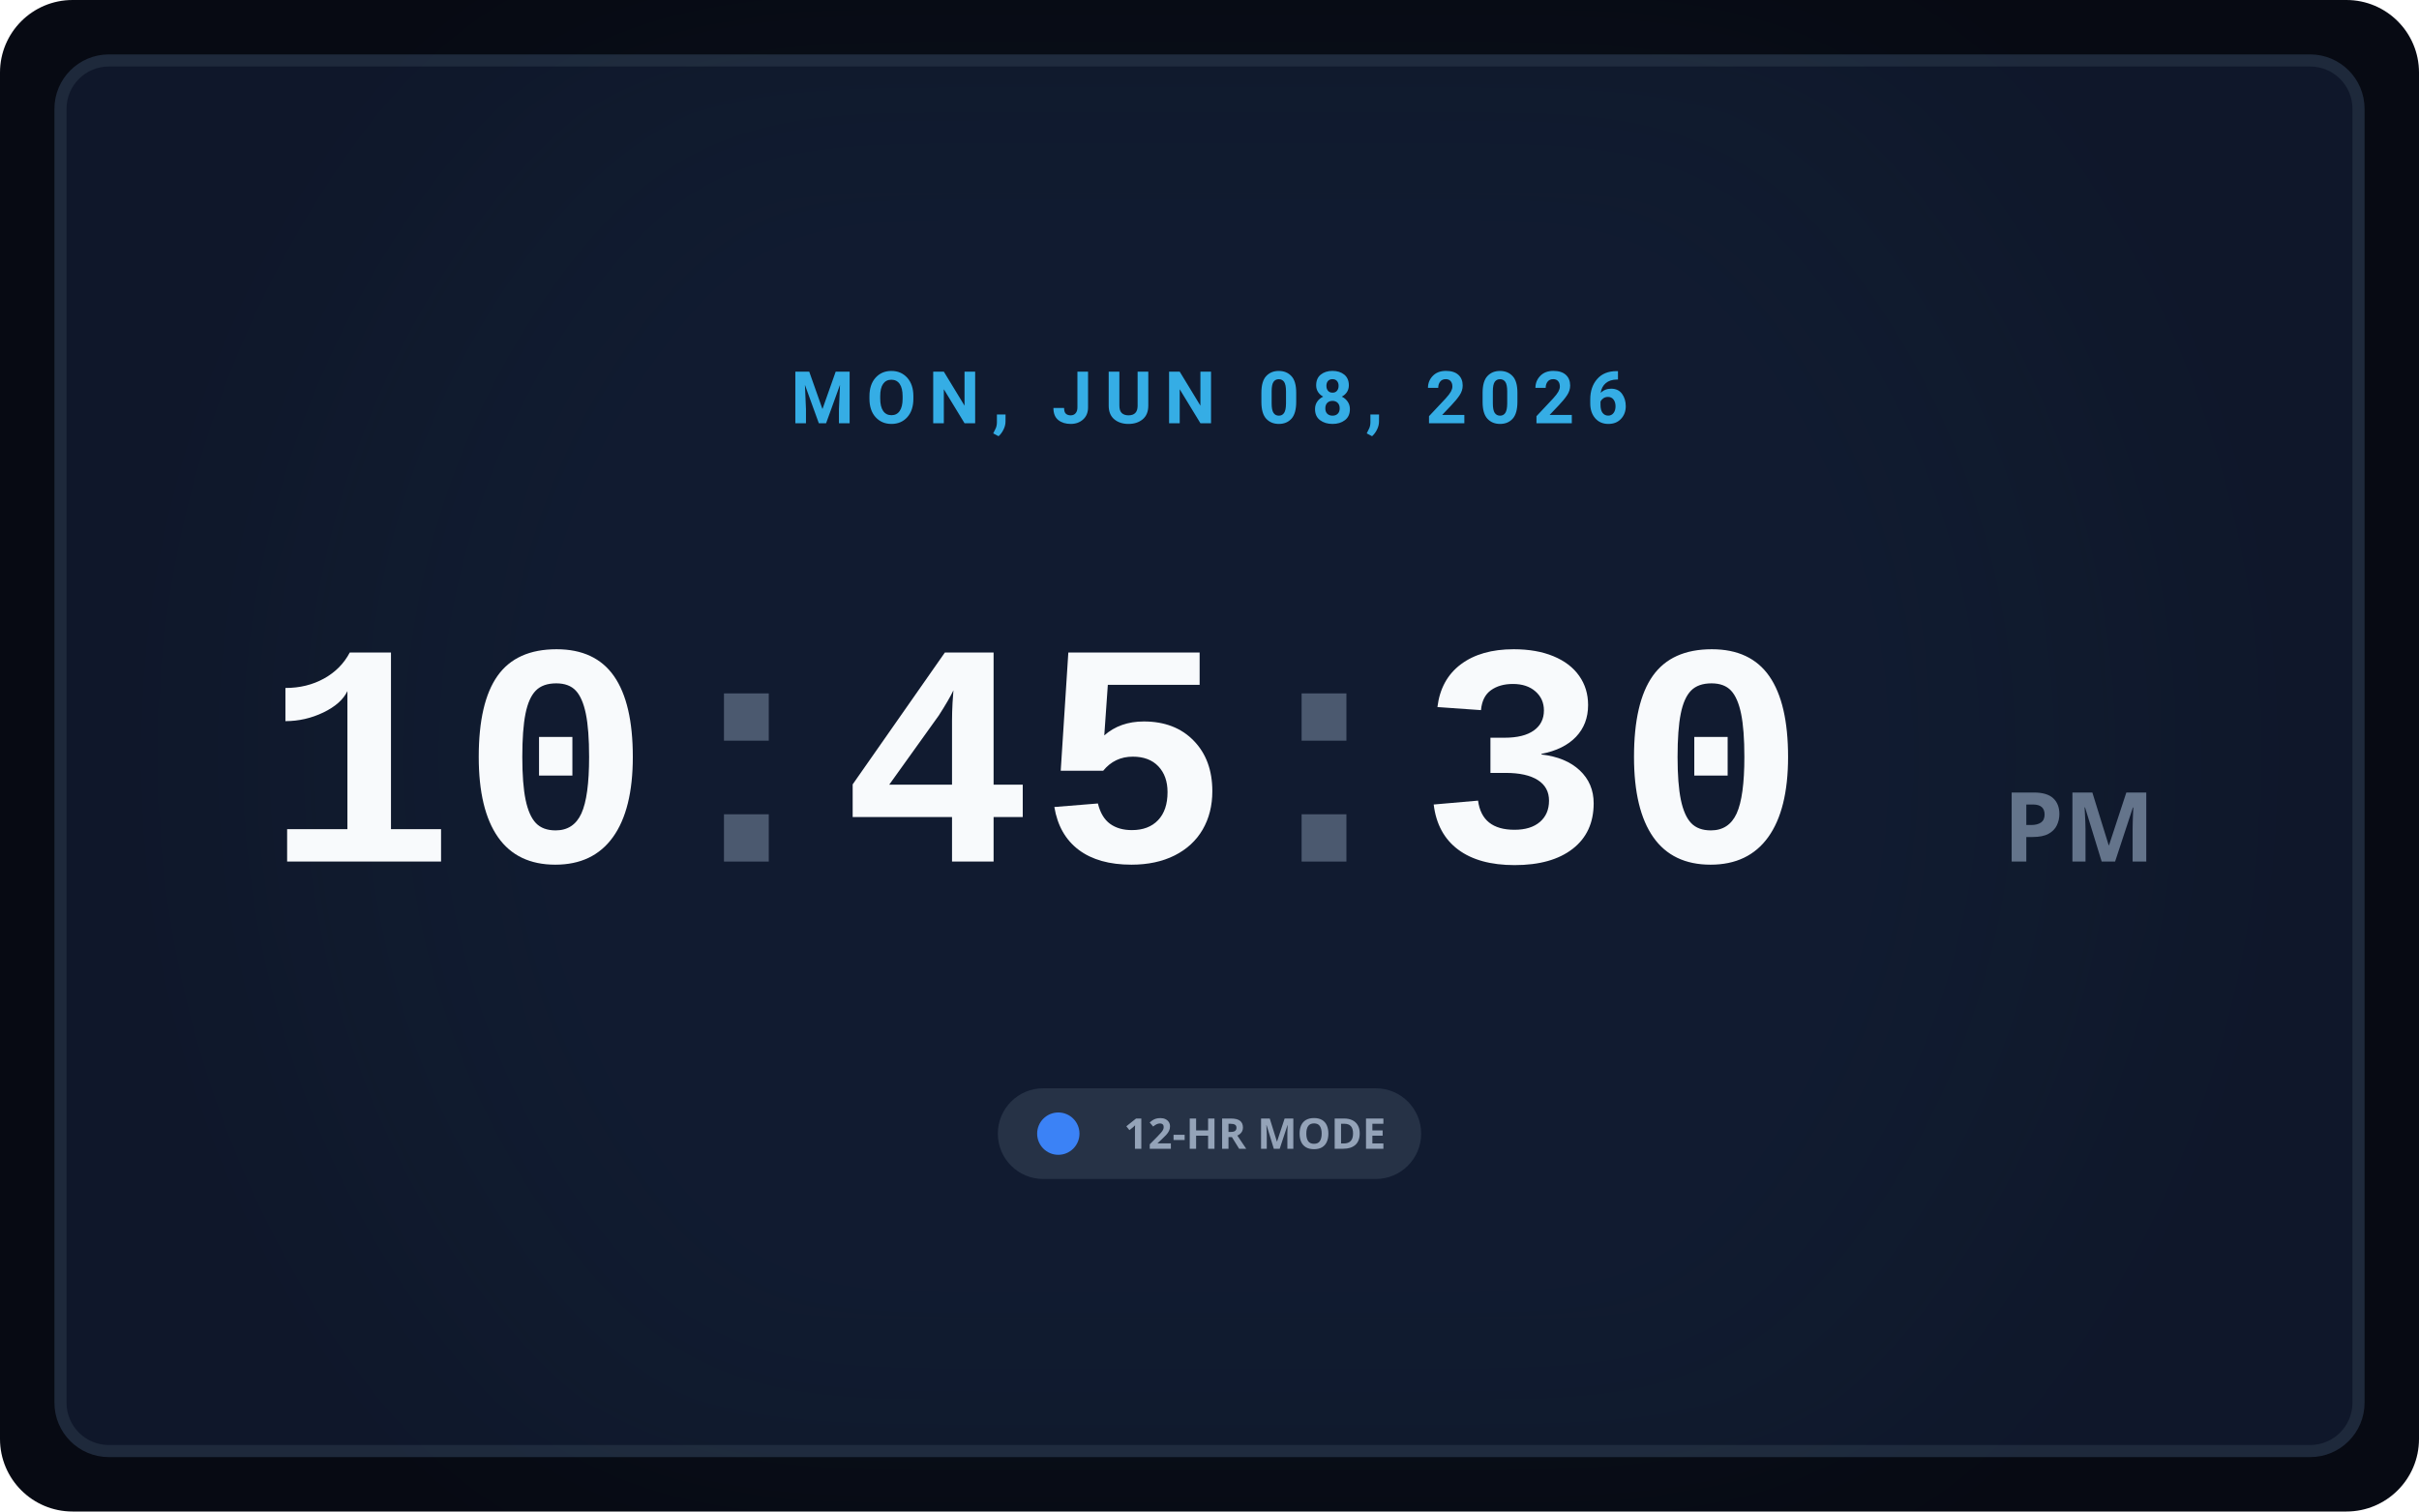
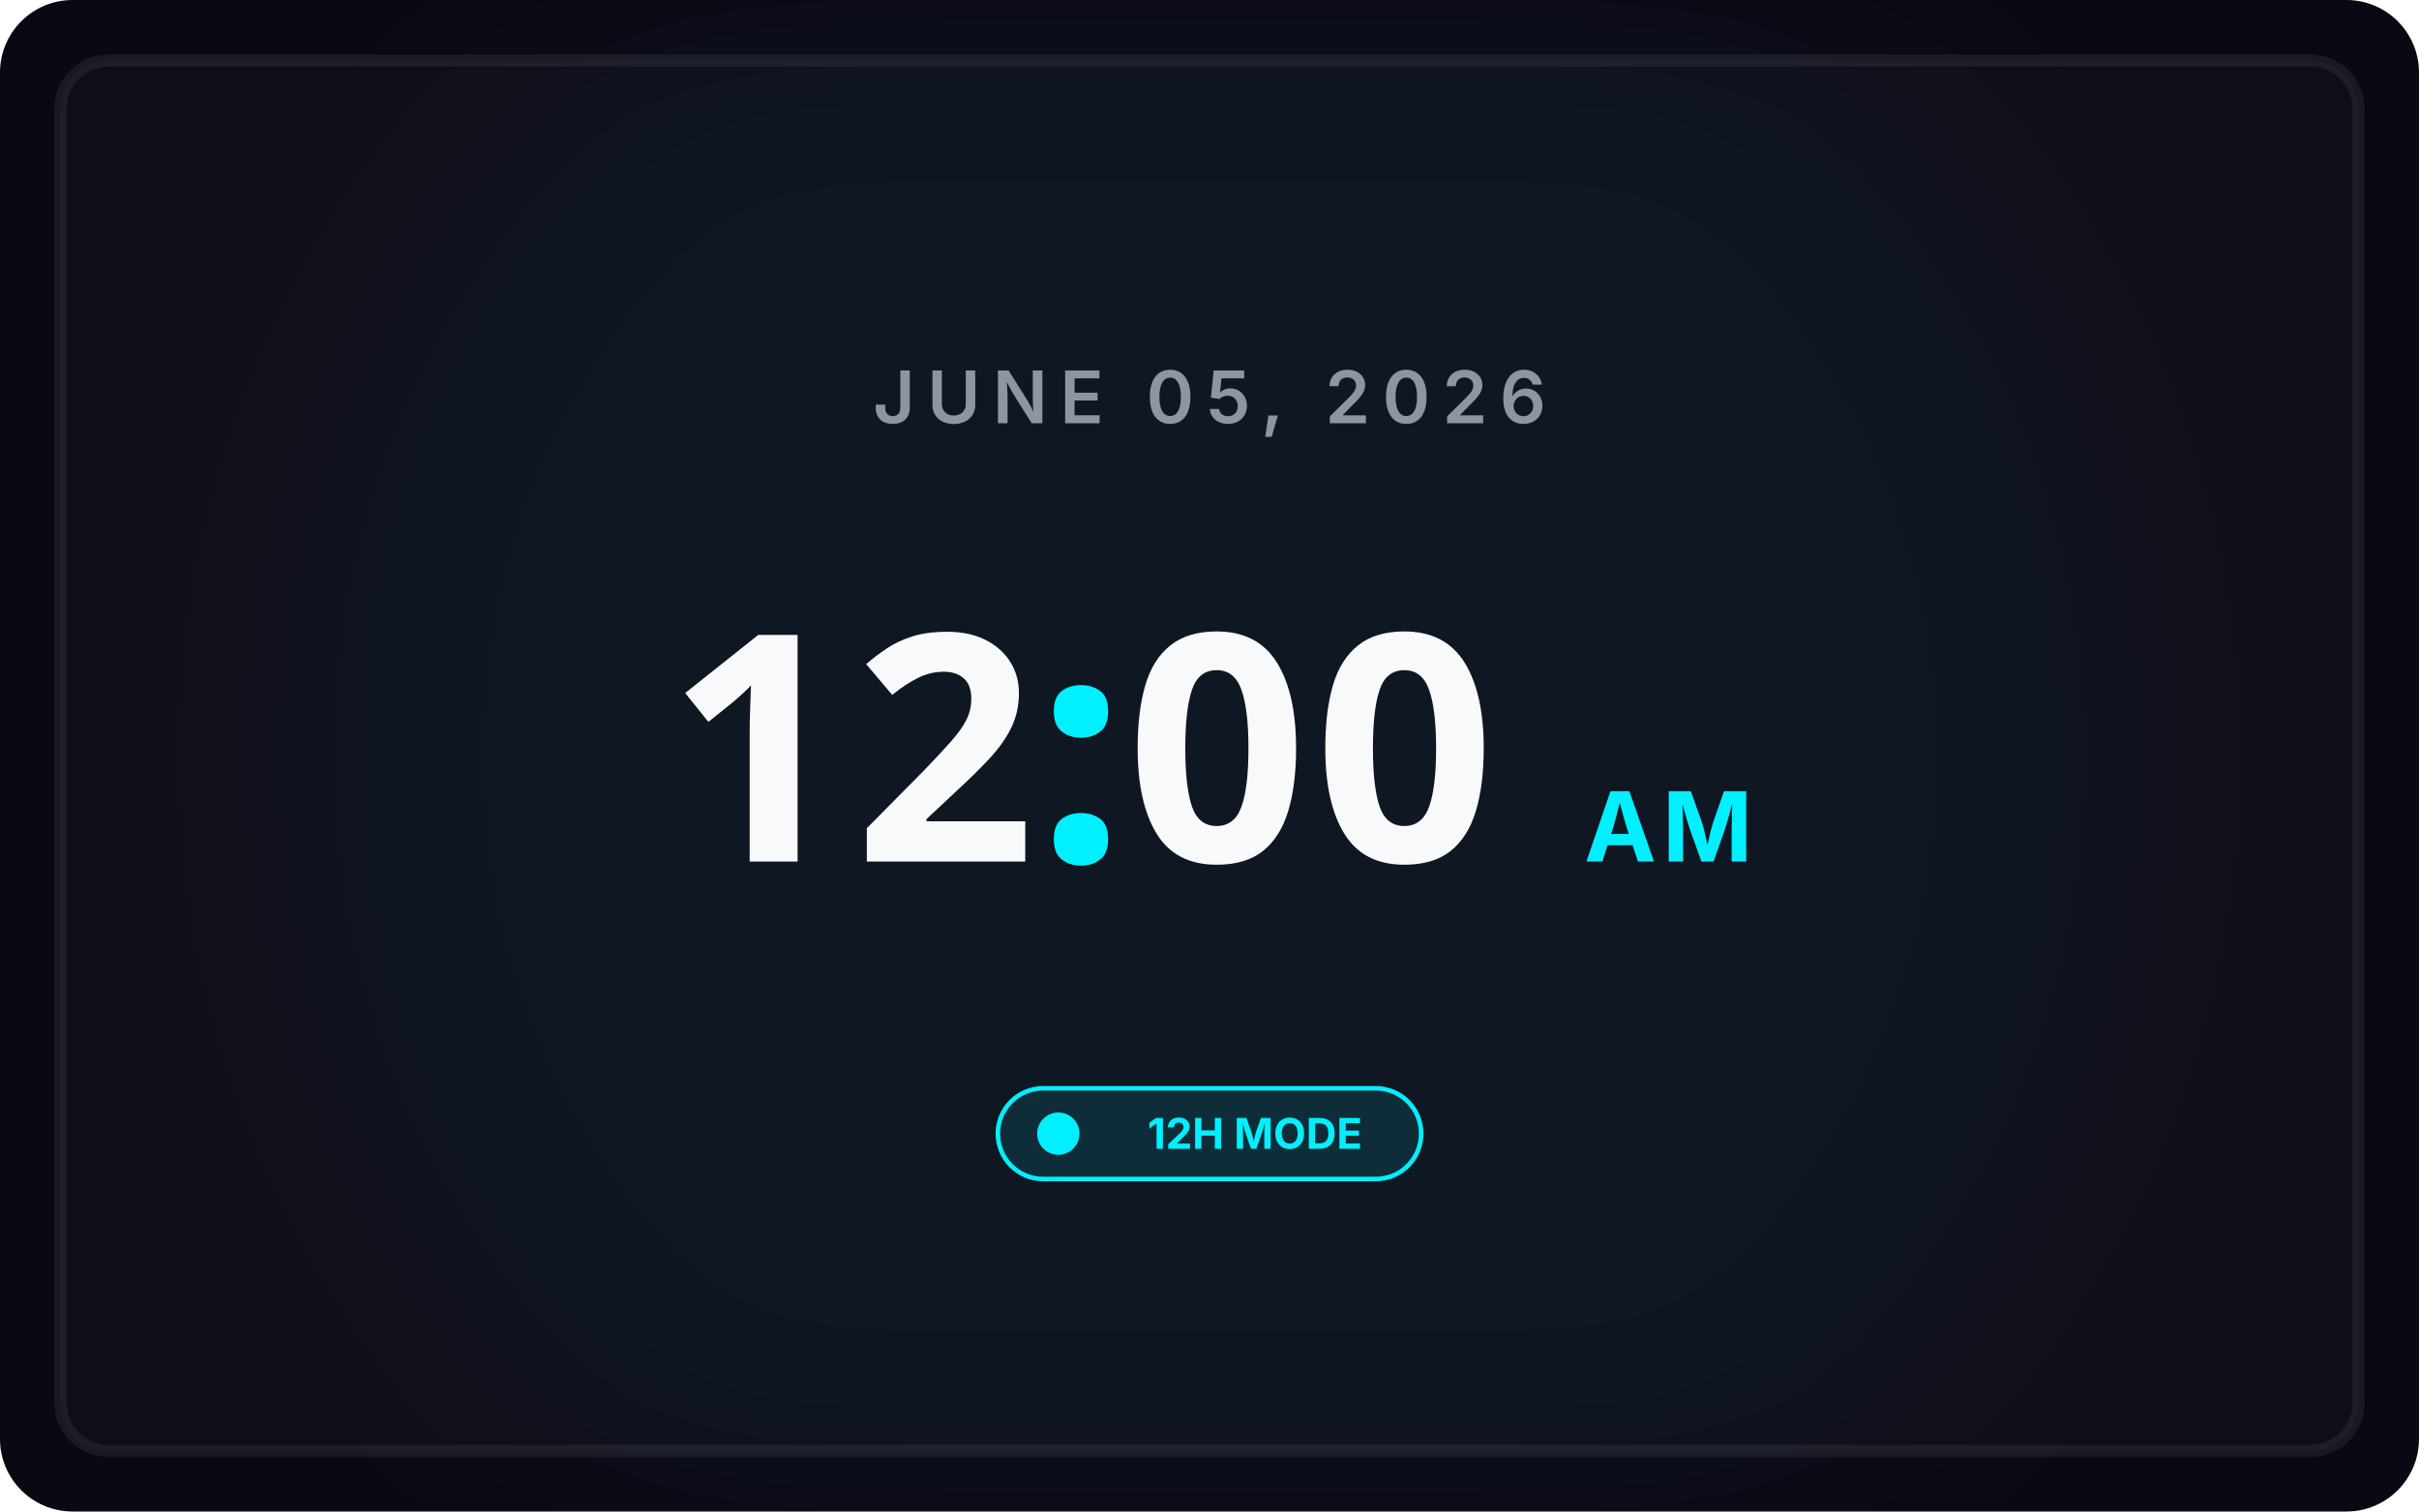
<svg xmlns="http://www.w3.org/2000/svg" viewBox="0 0 800 500" width="100%" height="100%">
-   <rect width="800" height="500" rx="24" fill="#070a13" />
-   <rect x="20" y="20" width="760" height="460" rx="16" fill="#0f172a" stroke="#1e293b" stroke-width="4" />
-   <circle cx="400" cy="250" r="300" fill="#38bdf8" opacity="0.03" filter="blur(40px)" />
-   <text x="400" y="140" font-family="'Segoe UI', Roboto, sans-serif" font-size="24" font-weight="600" fill="#38bdf8" letter-spacing="4" text-anchor="middle" opacity="0.9">
-     MON, JUN 08, 2026
+   <rect width="800" height="500" rx="24" fill="#0b0813" />
+   <rect x="20" y="20" width="760" height="460" rx="16" fill="rgba(255,255,255,0.02)" stroke="rgba(255,255,255,0.07)" stroke-width="4" />
+   <circle cx="400" cy="250" r="300" fill="#00f0ff" opacity="0.05" filter="blur(40px)" />
+   <text x="400" y="140" font-family="'Inter', sans-serif" font-size="24" font-weight="600" fill="#8e94a0" letter-spacing="4" text-anchor="middle">
+     JUNE 05, 2026
  </text>
-   <g id="time-display" font-family="Consolas, 'Courier New', monospace" font-size="105" font-weight="700" text-anchor="middle">
-     <text x="400" y="285" fill="#f8fafc" letter-spacing="2">
-       10<tspan fill="#64748b" fill-opacity="0.7">:</tspan>45<tspan fill="#64748b" fill-opacity="0.7">:</tspan>30 <tspan font-family="'Segoe UI', sans-serif" font-size="32" font-weight="600" fill="#64748b" letter-spacing="0">PM</tspan>
+   <g font-family="'Orbitron', sans-serif" font-size="105" font-weight="700" text-anchor="middle">
+     <text x="400" y="285" fill="#f8f9fa" letter-spacing="2">
+       12<tspan fill="#00f0ff">:</tspan>00 <tspan font-family="'Inter', sans-serif" font-size="32" font-weight="700" fill="#00f0ff">AM</tspan>
    </text>
  </g>
-   <rect x="330" y="360" width="140" height="30" rx="15" fill="#334155" opacity="0.6" />
-   <circle cx="350" cy="375" r="7" fill="#3b82f6" />
-   <text x="415" y="380" font-family="'Segoe UI', sans-serif" font-size="14" font-weight="600" fill="#94a3b8" text-anchor="middle">
-     12-HR MODE
+   <rect x="330" y="360" width="140" height="30" rx="15" fill="rgba(0, 240, 255, 0.1)" stroke="#00f0ff" stroke-width="1.5" />
+   <circle cx="350" cy="375" r="7" fill="#00f0ff" />
+   <text x="415" y="380" font-family="'Inter', sans-serif" font-size="14" font-weight="700" fill="#00f0ff" text-anchor="middle">
+     12H MODE
  </text>
</svg>
